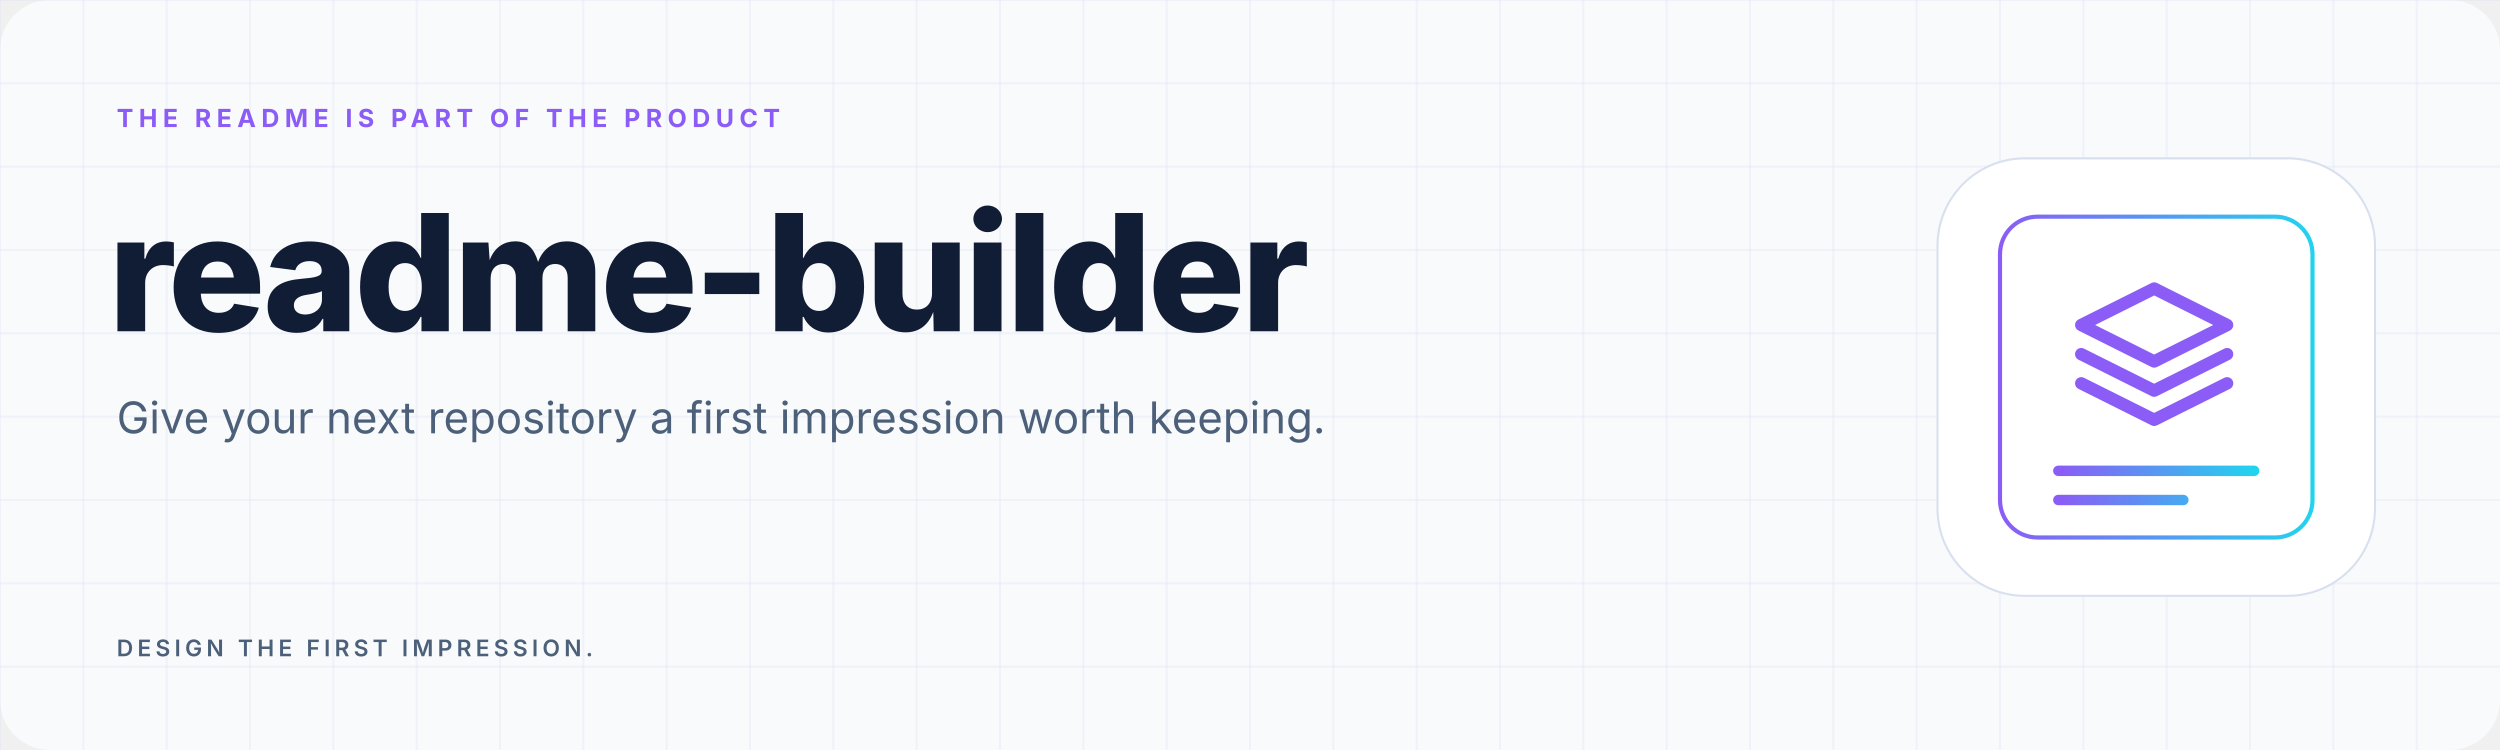
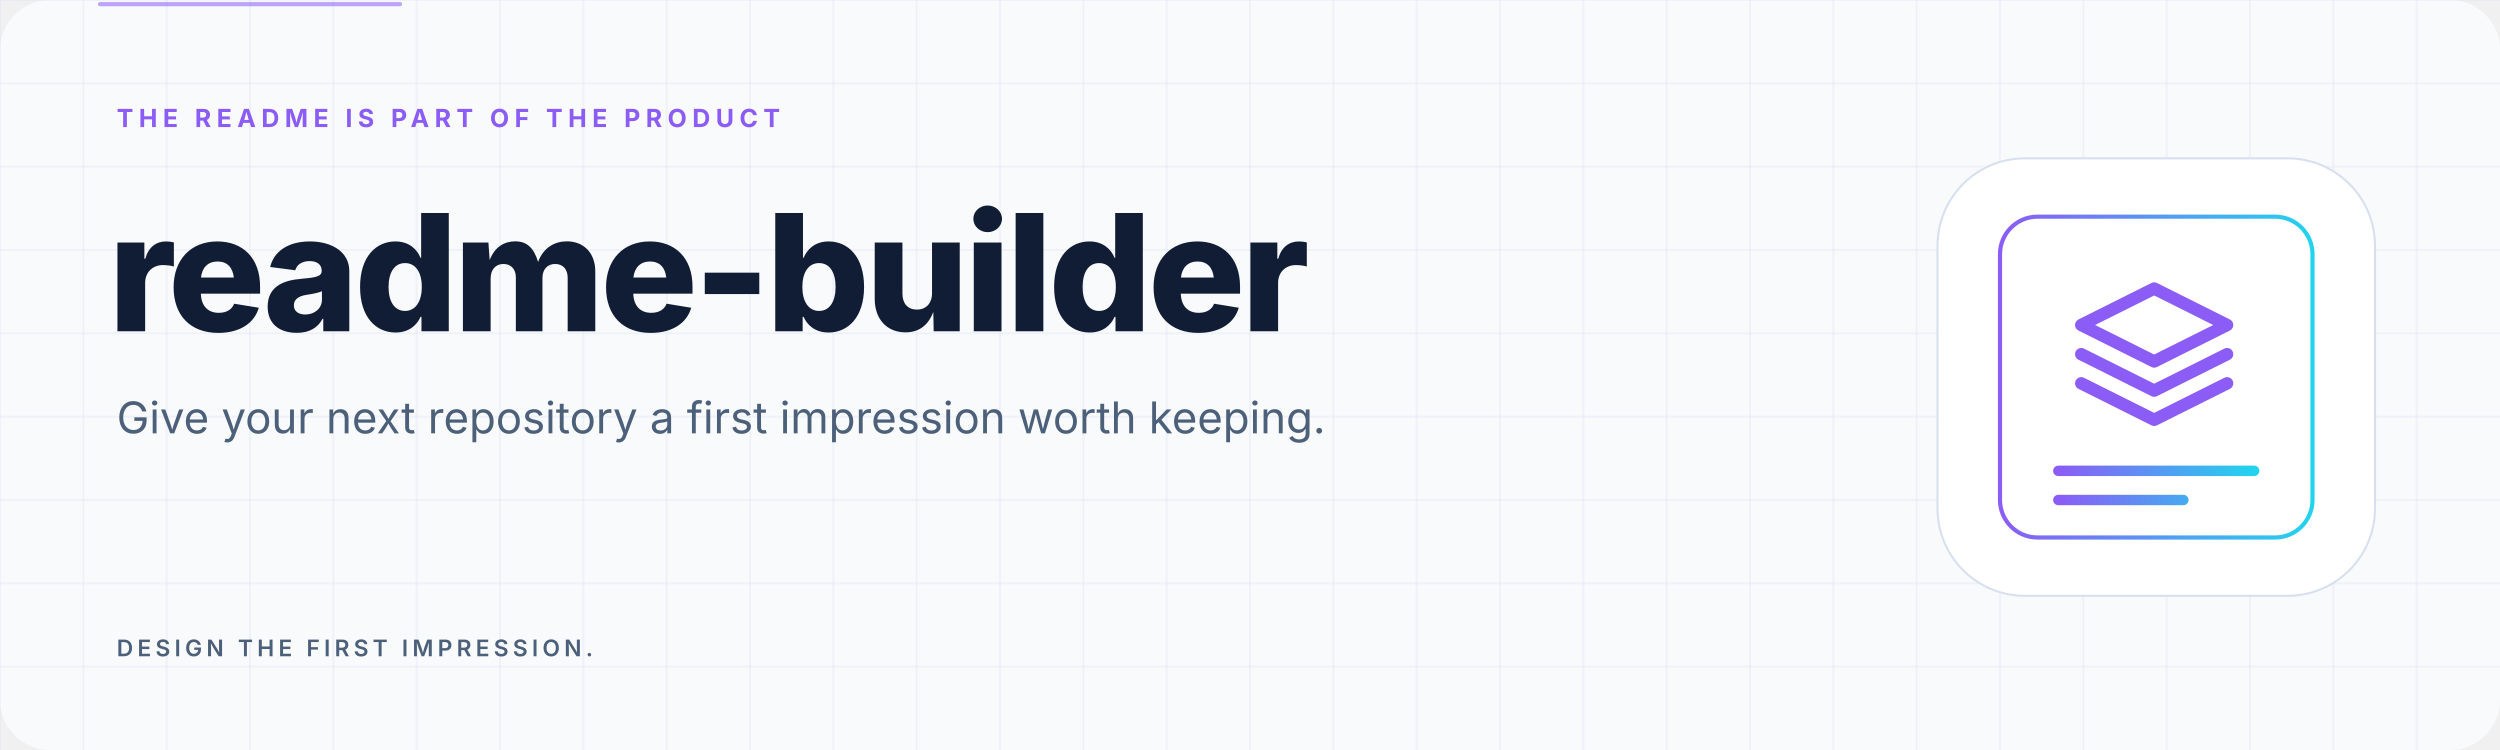
- <svg xmlns="http://www.w3.org/2000/svg" width="1200" height="360" viewBox="0 0 1200 360" role="img" aria-label="readme-builder — Give your next repository a first impression worth keeping.">
+ <svg xmlns="http://www.w3.org/2000/svg" width="1200" height="360" viewBox="0 0 1200 360" role="img" aria-label="readme-builder — Give your next repository a first impression worth keeping." data-readme-motion="subtle">
  <defs>
    <linearGradient id="brand">
      <stop stop-color="#8b5cf6" />
      <stop offset="1" stop-color="#22d3ee" />
    </linearGradient>
  </defs>
  <style>text{font-family:Inter,Segoe UI,Arial,sans-serif}</style>
  <rect width="1200" height="360" rx="24" fill="#f8fafc" />
  <path d="M0 0v360" stroke="#d8e0ef" opacity=".28" />
  <path d="M40 0v360" stroke="#d8e0ef" opacity=".28" />
  <path d="M80 0v360" stroke="#d8e0ef" opacity=".28" />
  <path d="M120 0v360" stroke="#d8e0ef" opacity=".28" />
  <path d="M160 0v360" stroke="#d8e0ef" opacity=".28" />
  <path d="M200 0v360" stroke="#d8e0ef" opacity=".28" />
  <path d="M240 0v360" stroke="#d8e0ef" opacity=".28" />
  <path d="M280 0v360" stroke="#d8e0ef" opacity=".28" />
  <path d="M320 0v360" stroke="#d8e0ef" opacity=".28" />
  <path d="M360 0v360" stroke="#d8e0ef" opacity=".28" />
  <path d="M400 0v360" stroke="#d8e0ef" opacity=".28" />
  <path d="M440 0v360" stroke="#d8e0ef" opacity=".28" />
  <path d="M480 0v360" stroke="#d8e0ef" opacity=".28" />
  <path d="M520 0v360" stroke="#d8e0ef" opacity=".28" />
  <path d="M560 0v360" stroke="#d8e0ef" opacity=".28" />
  <path d="M600 0v360" stroke="#d8e0ef" opacity=".28" />
  <path d="M640 0v360" stroke="#d8e0ef" opacity=".28" />
  <path d="M680 0v360" stroke="#d8e0ef" opacity=".28" />
  <path d="M720 0v360" stroke="#d8e0ef" opacity=".28" />
  <path d="M760 0v360" stroke="#d8e0ef" opacity=".28" />
  <path d="M800 0v360" stroke="#d8e0ef" opacity=".28" />
  <path d="M840 0v360" stroke="#d8e0ef" opacity=".28" />
  <path d="M880 0v360" stroke="#d8e0ef" opacity=".28" />
  <path d="M920 0v360" stroke="#d8e0ef" opacity=".28" />
  <path d="M960 0v360" stroke="#d8e0ef" opacity=".28" />
  <path d="M1000 0v360" stroke="#d8e0ef" opacity=".28" />
  <path d="M1040 0v360" stroke="#d8e0ef" opacity=".28" />
  <path d="M1080 0v360" stroke="#d8e0ef" opacity=".28" />
  <path d="M1120 0v360" stroke="#d8e0ef" opacity=".28" />
  <path d="M1160 0v360" stroke="#d8e0ef" opacity=".28" />
  <path d="M0 0h1200" stroke="#d8e0ef" opacity=".28" />
  <path d="M0 40h1200" stroke="#d8e0ef" opacity=".28" />
  <path d="M0 80h1200" stroke="#d8e0ef" opacity=".28" />
  <path d="M0 120h1200" stroke="#d8e0ef" opacity=".28" />
  <path d="M0 160h1200" stroke="#d8e0ef" opacity=".28" />
  <path d="M0 200h1200" stroke="#d8e0ef" opacity=".28" />
  <path d="M0 240h1200" stroke="#d8e0ef" opacity=".28" />
  <path d="M0 280h1200" stroke="#d8e0ef" opacity=".28" />
  <path d="M0 320h1200" stroke="#d8e0ef" opacity=".28" />
  <path d="M0 1h1200" stroke="url(#brand)" stroke-width="3" />
  <text x="56" y="61" font-size="12" fill="#8b5cf6" font-weight="700" letter-spacing="2.6">THE README IS PART OF THE PRODUCT</text>
  <text x="52" y="159" font-size="78" fill="#111c35" font-weight="800" letter-spacing="-2">readme-builder</text>
  <text x="56" y="208" font-size="21" fill="#4d6079" font-weight="400">Give your next repository a first impression worth keeping.</text>
  <text x="56" y="315" font-size="11" fill="#4d6079" font-weight="600" letter-spacing="2">DESIGN THE FIRST IMPRESSION.</text>
  <g transform="translate(930 76)">
    <rect width="210" height="210" rx="42" fill="#ffffff" stroke="#d8e0ef" />
    <rect x="30" y="28" width="150" height="154" rx="18" fill="none" stroke="url(#brand)" stroke-width="2" />
    <g transform="translate(62 52) scale(3.5)" fill="none" stroke="#8b5cf6" stroke-width="1.7" stroke-linecap="round" stroke-linejoin="round">
      <path d="m12 3 10 5-10 5L2 8Zm-10 9 10 5 10-5M2 16l10 5 10-5" />
    </g>
    <path d="M58 150h94m-94 14h60" stroke="url(#brand)" stroke-width="5" stroke-linecap="round" />
  </g>
+   <style data-readme-builder-motion="1">
+ @keyframes rb-accent {0%,100%{filter:brightness(1)}50%{filter:brightness(1.3)}}
+ @keyframes rb-trace {from{stroke-dashoffset:1200}to{stroke-dashoffset:0}}
+ svg[data-readme-motion] .rb-motion-line{animation:rb-trace 2s ease-in-out 2;stroke-dasharray:144 1200;stroke-dashoffset:0;opacity:.55}
+ svg[data-readme-motion] &gt; path,svg[data-readme-motion] &gt; g:not(.rb-motion-layer){animation:rb-accent 2s ease-in-out 2}
+ @media (prefers-reduced-motion:reduce){svg[data-readme-motion] .rb-motion-line,svg[data-readme-motion] &gt; path,svg[data-readme-motion] &gt; g:not(.rb-motion-layer){animation:none!important;filter:none!important}}
+ </style>
+   <g class="rb-motion-layer" aria-hidden="true" pointer-events="none">
+     <path class="rb-motion-line" d="M48 2h1104" fill="none" stroke="#8b5cf6" stroke-width="2" stroke-linecap="round" />
+   </g>
</svg>
